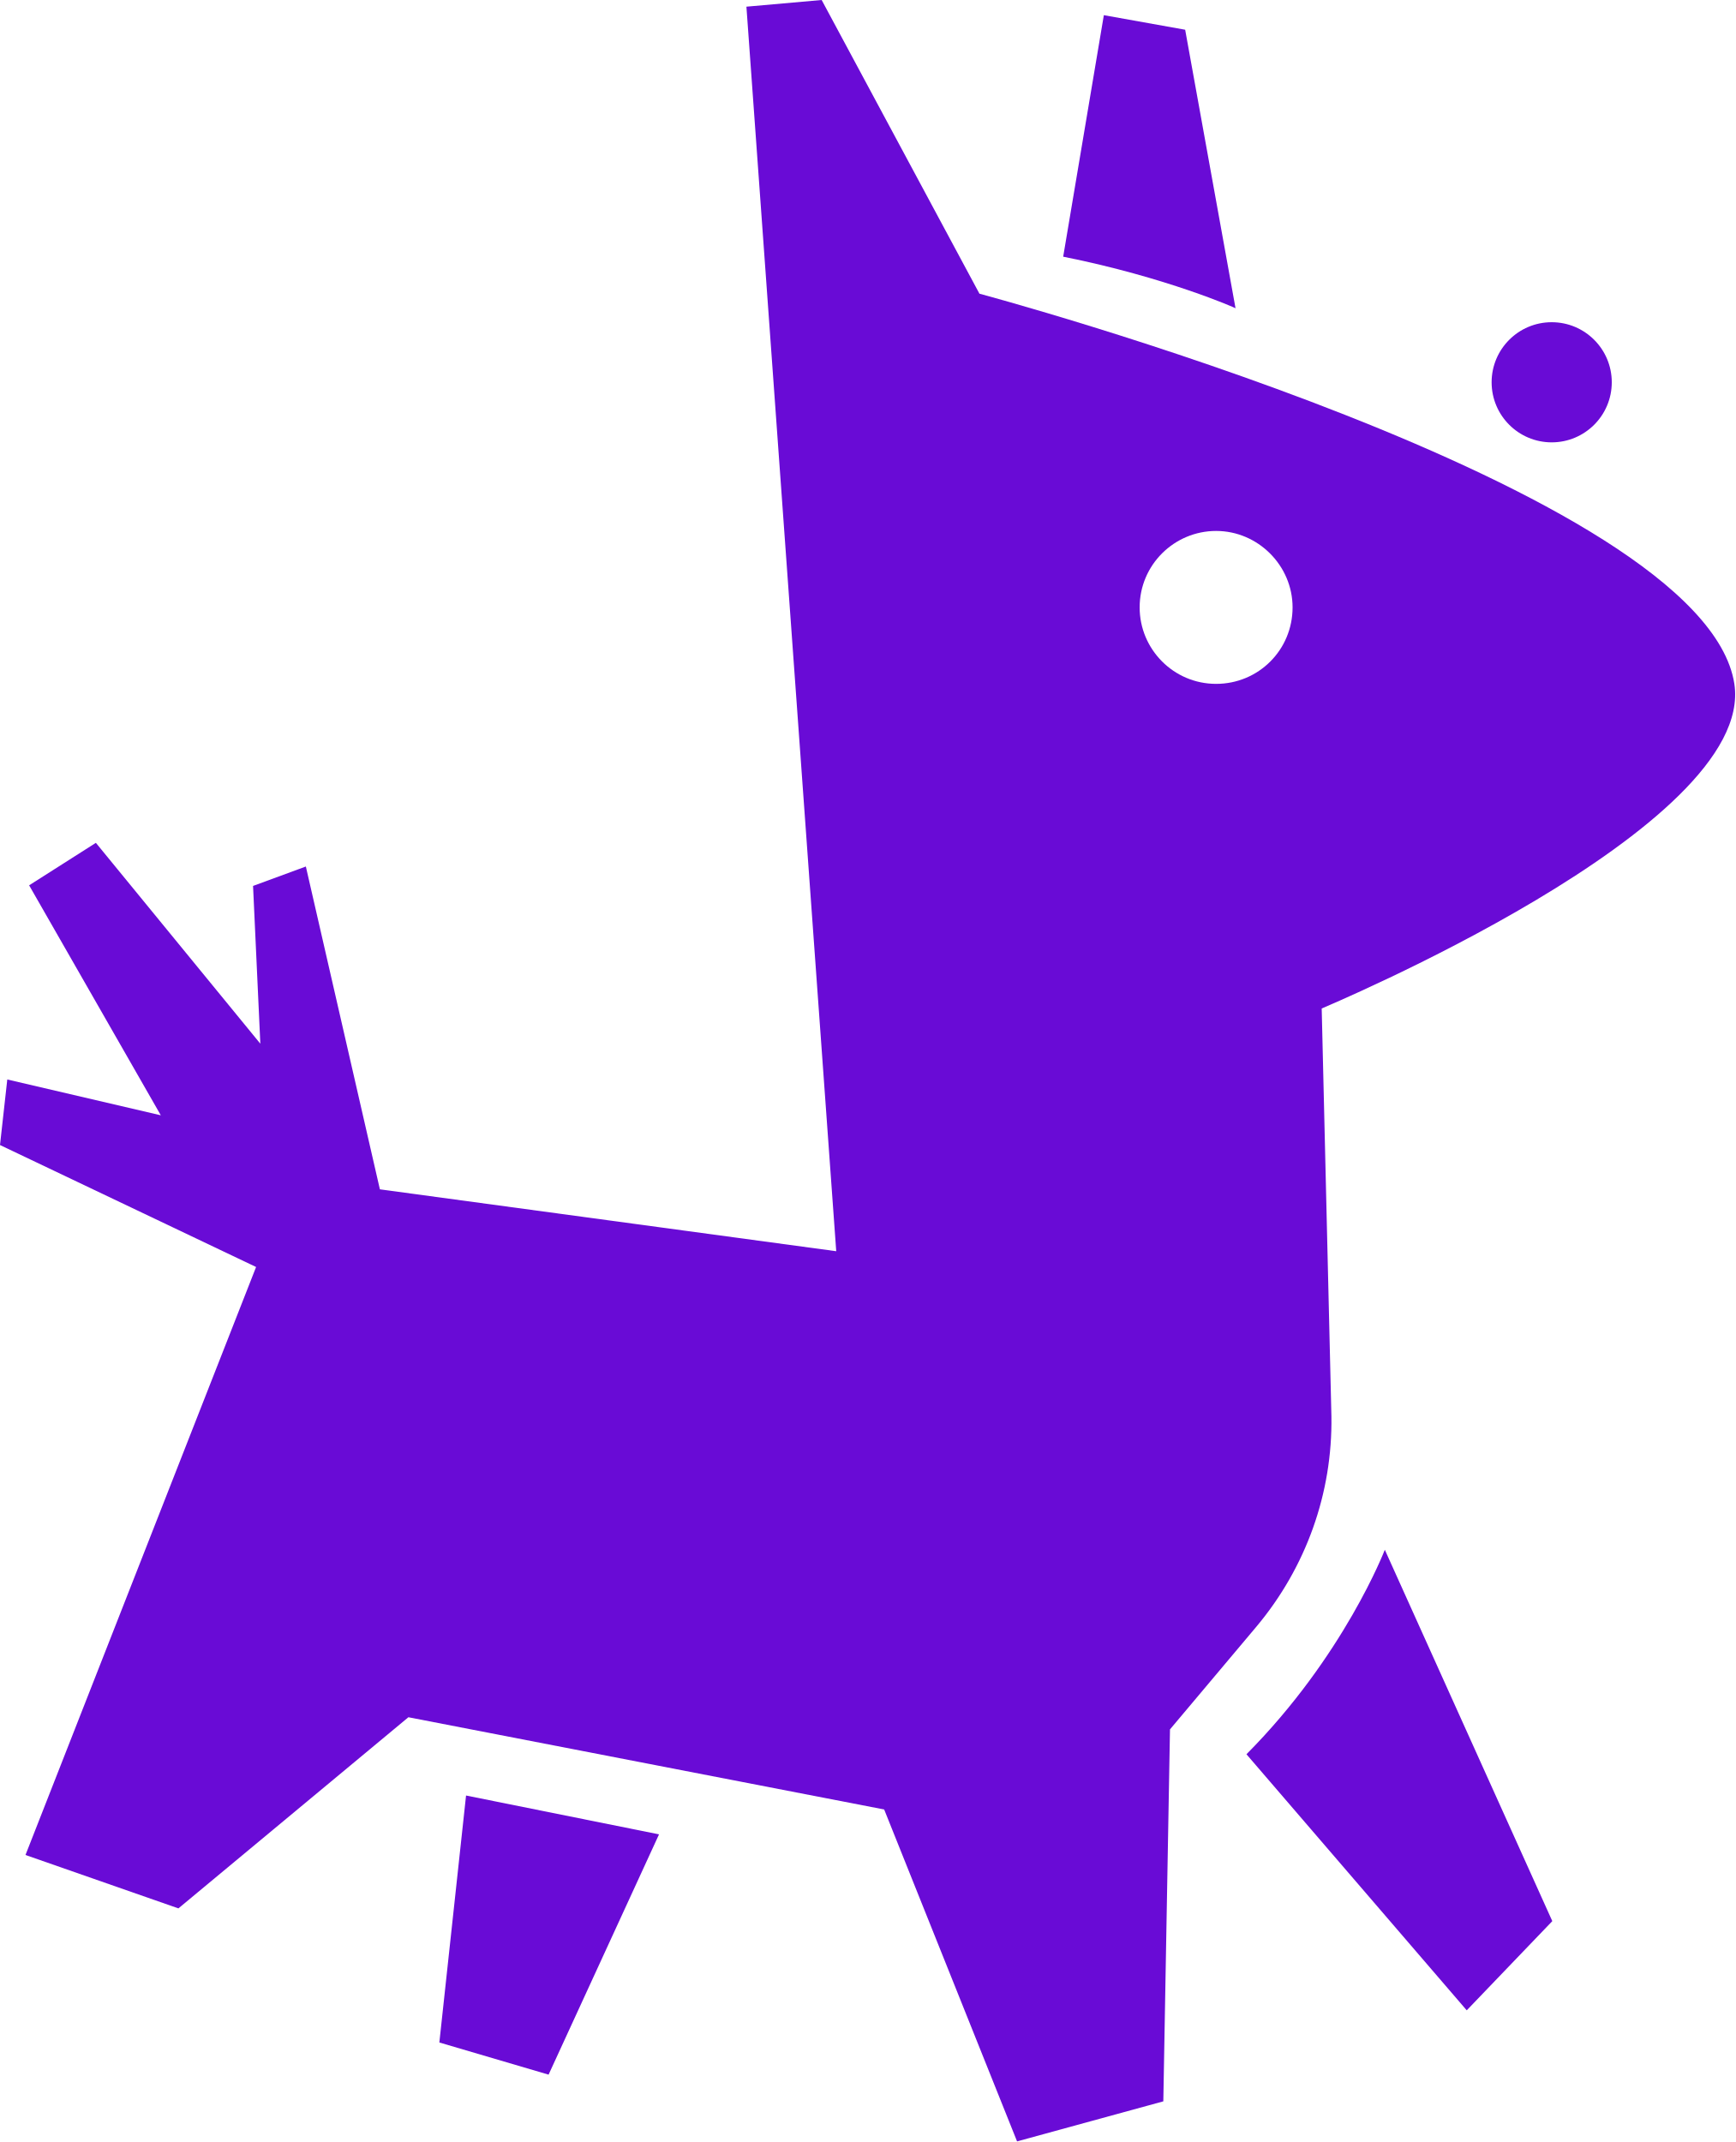
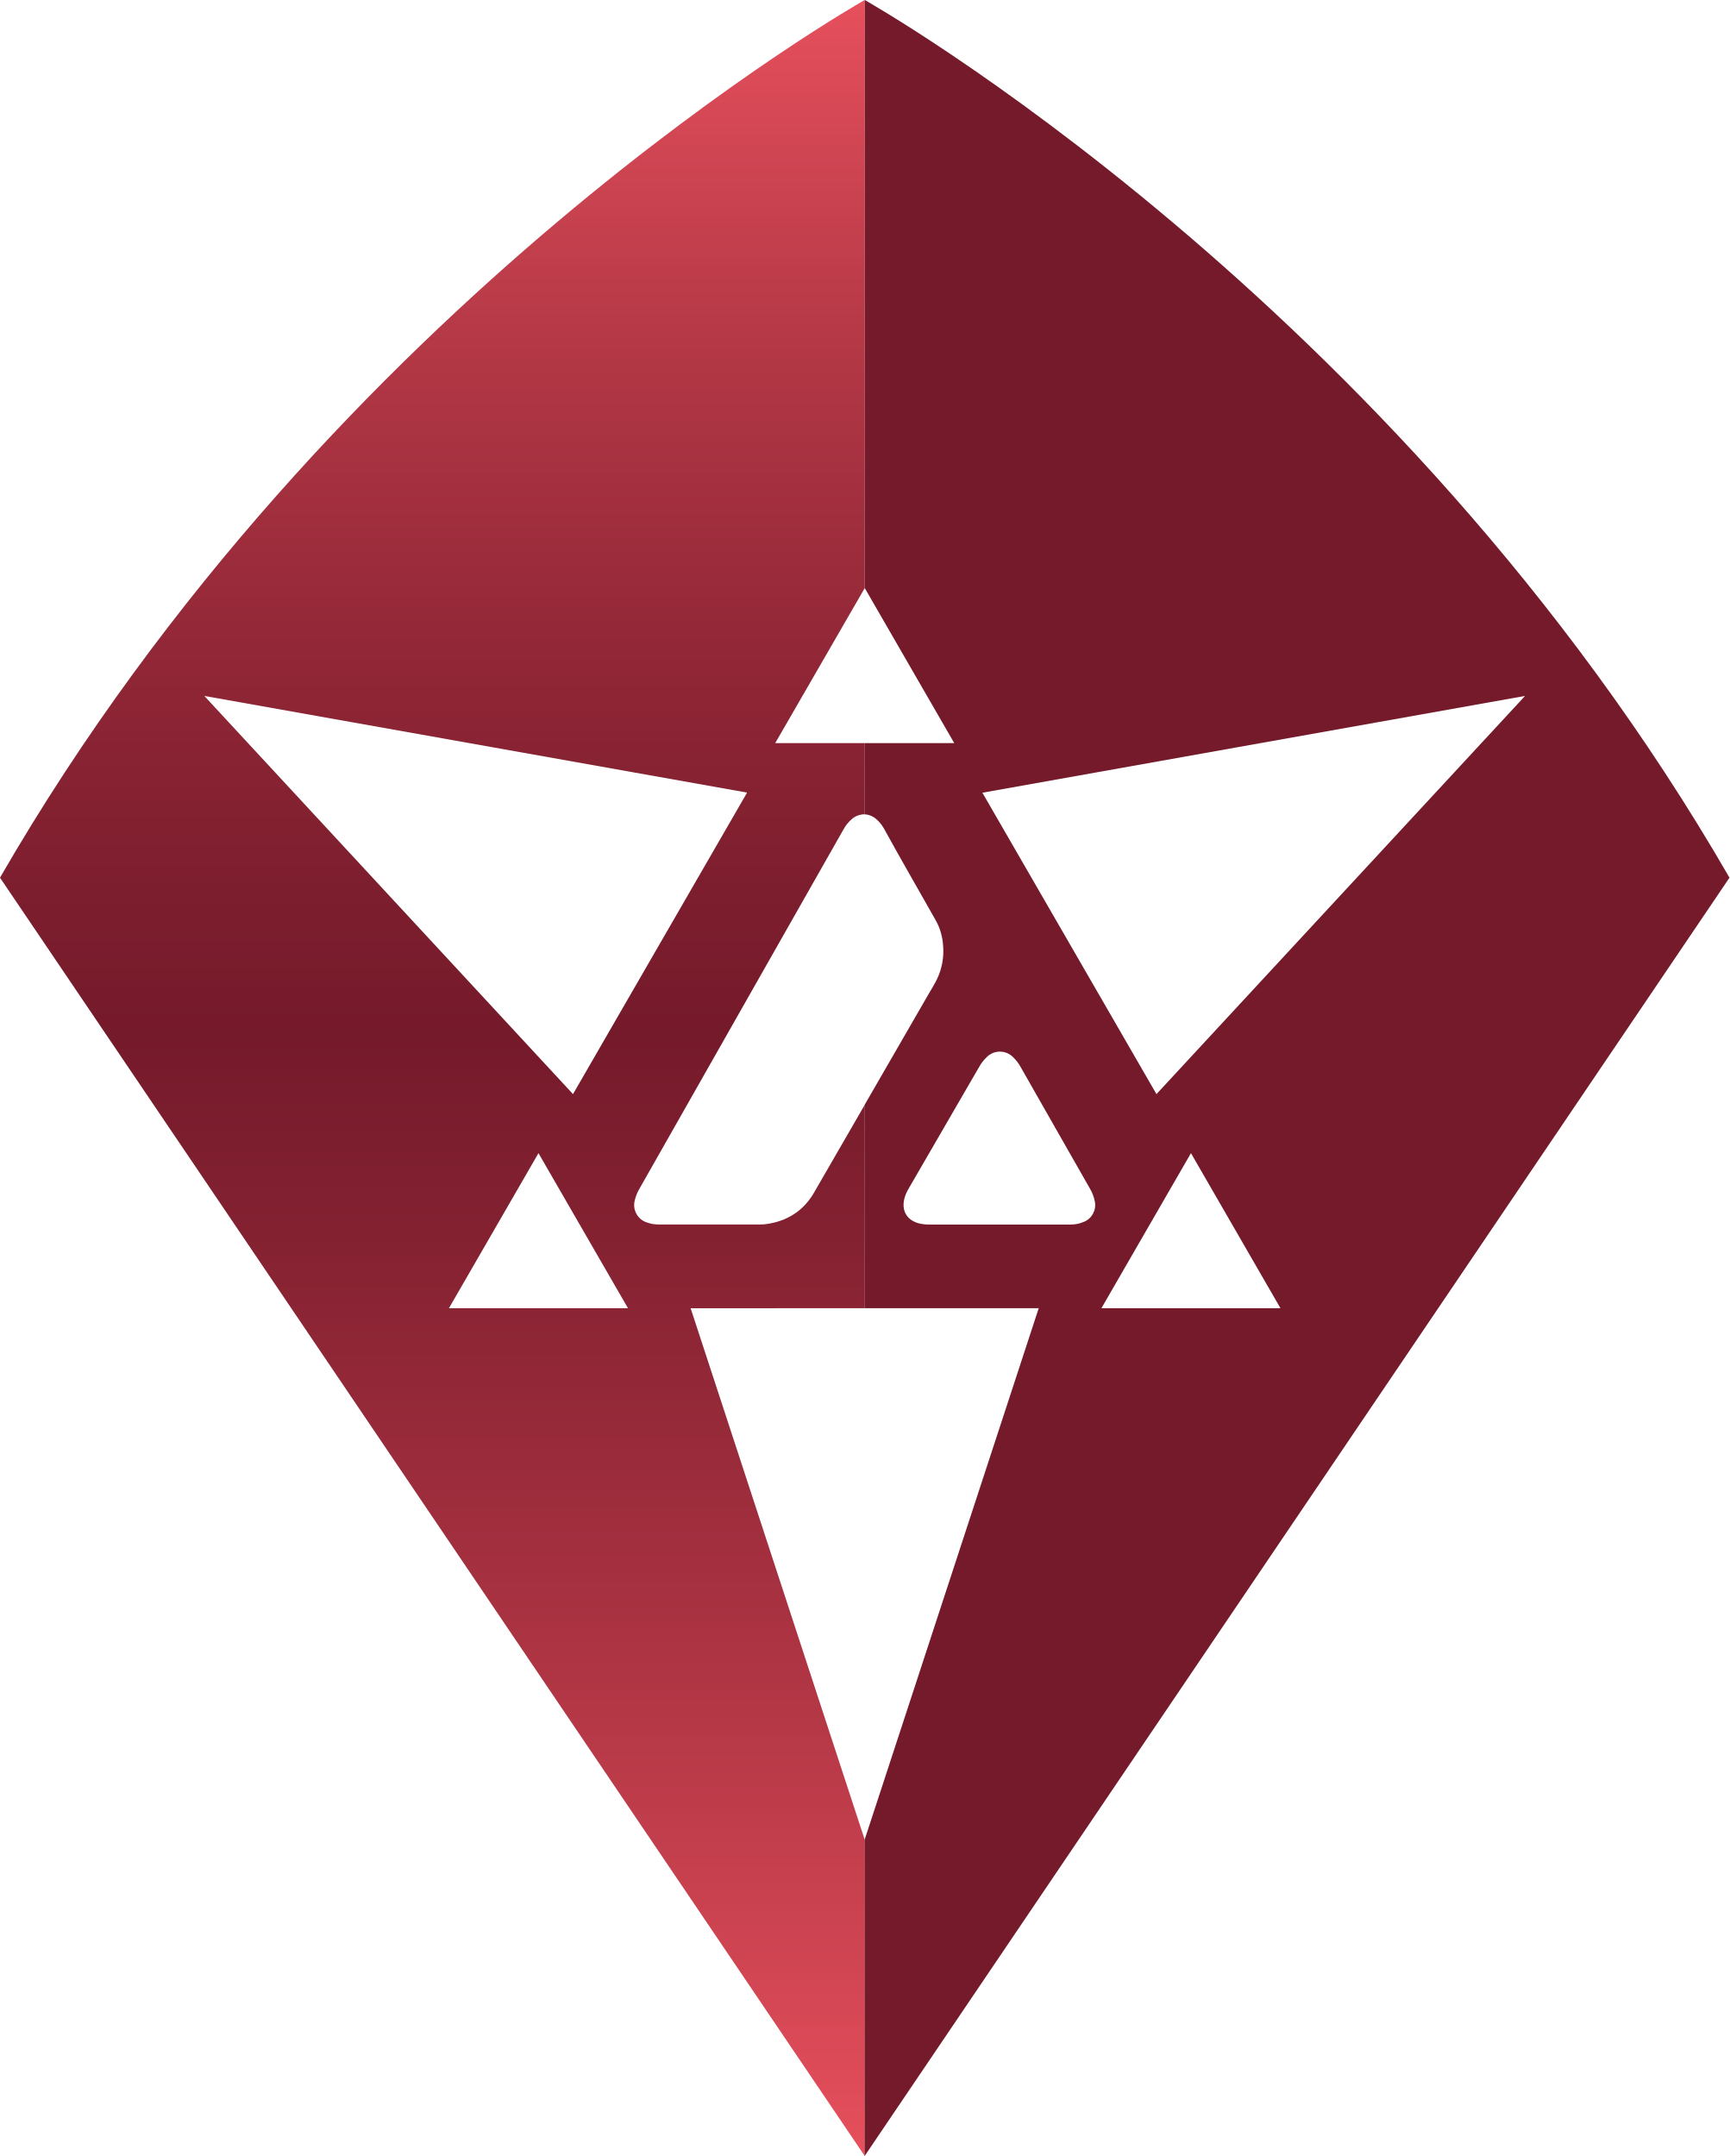
- <svg xmlns="http://www.w3.org/2000/svg" width="286" height="353" xml:space="preserve" version="1.1">
-   <g>
-     <g id="svg_1">
-       <path id="svg_2" fill="#690BD6" d="m175.2,42.3l6.7,-39.8l13.4,2.4l8.3,45.9c0.1,0 -11.4,-5.1 -28.4,-8.5z" class="st0" />
-       <path id="svg_3" fill="#690BD6" d="m228.2,255.4c0,0 -6.7,17.5 -22.8,33.7l36.3,42.2l14.1,-14.7l-27.6,-61.2z" class="st0" />
-       <polygon id="svg_4" fill="#690BD6" points="108.6,302.3 76.8,295.9 72.4,336.6 90.4,341.9 " class="st0" />
-       <circle id="svg_5" fill="#690BD6" r="9.9" cy="63" cx="255.7" class="st0" />
-       <path id="svg_6" fill="#690BD6" d="m285.8,112.7c-5,-32.4 -124.4,-64.3 -124.4,-64.3l-26,-48.4l-12.4,1.1l14.8,205.1l-75.2,-10.2l-12.2,-53.2l-8.7,3.2l1.2,26l-27.1,-33.1l-11,7l21.7,37.9l-25.3,-5.9l-1.2,10.8l42.2,20.1l-38,96.9l25.2,8.8l37.9,-31.5l78.4,15.2l21.9,54.7l24.1,-6.6l1.1,-61.3l14.3,-17c8.1,-9.7 12.5,-21.9 12.3,-34.6l-1.6,-67.2c-0.1,0 71.6,-29.8 68,-53.5zm-85.4,0c-7,0 -12.6,-5.7 -12.6,-12.6c0,-7 5.7,-12.6 12.6,-12.6s12.6,5.7 12.6,12.6c0,7 -5.6,12.6 -12.6,12.6z" class="st0" />
+ <svg xmlns="http://www.w3.org/2000/svg" viewBox="0 0 631.22 786.9">
+   <defs>
+     <style>.cls-1{fill:url(#linear-gradient);}.cls-2{fill:#751a2b;}</style>
+     <linearGradient id="linear-gradient" x1="157.8" y1="786.9" x2="157.8" gradientUnits="userSpaceOnUse">
+       <stop offset="0" stop-color="#e8505d" />
+       <stop offset="0.01" stop-color="#e44e5b" />
+       <stop offset="0.25" stop-color="#a93241" />
+       <stop offset="0.43" stop-color="#832131" />
+       <stop offset="0.52" stop-color="#751a2b" />
+       <stop offset="0.59" stop-color="#7d1e2e" />
+       <stop offset="0.7" stop-color="#922737" />
+       <stop offset="0.84" stop-color="#b43846" />
+       <stop offset="0.99" stop-color="#e34e5b" />
+       <stop offset="1" stop-color="#e8505d" />
+     </linearGradient>
+   </defs>
+   <g id="Layer_2" data-name="Layer 2">
+     <g id="Layer_1-2" data-name="Layer 1">
+       <path class="cls-1" d="M315.61,477.46V403.24q-9.27,16.06-18.56,32.13c-3.9,6.7-9.93,10.42-17.62,11.43a15.11,15.11,0,0,1-2,.11H240.24a11.54,11.54,0,0,1-3.9-.66,6.68,6.68,0,0,1-4.63-8.28,14.82,14.82,0,0,1,1.7-4.16q13.47-23.7,26.92-47.4l37.53-66.09,10-17.61a13,13,0,0,1,3-3.73,7,7,0,0,1,4.76-1.77v-26H282.94l32.67-56.58V0S122,108.88,0,320.34L315.61,786.9V671.5l-63.54-194ZM272.67,289.28,209.13,399.33,74.57,254ZM163.86,477.46l32.67-56.58,32.66,56.58Z" />
+       <path class="cls-2" d="M315.61,0V214.63h0l32.66,56.58H315.61v26a7.1,7.1,0,0,1,4.48,2,13.41,13.41,0,0,1,2.71,3.51c6.15,11.21,12.57,22.27,18.85,33.41a21.52,21.52,0,0,1,2.54,8.78A23.6,23.6,0,0,1,342,357.33c-.83,1.75-1.88,3.4-2.85,5.07q-11.78,20.43-23.58,40.84v74.22h63.54l-63.54,194V786.9L631.22,320.34C509.21,108.88,315.61,0,315.61,0Zm241,254L422.08,399.33l-63.53-110Zm-161,191.93a11.44,11.44,0,0,1-4.68,1H339.23a15.44,15.44,0,0,1-3.71-.39c-4.48-1.11-6.58-4.62-5.44-9.09a13.34,13.34,0,0,1,1.44-3.44l20-34.52q3-5.09,5.9-10.17a14.27,14.27,0,0,1,2.68-3.46,6.75,6.75,0,0,1,9.67,0,14.67,14.67,0,0,1,2.79,3.67l8.73,15.33q8.19,14.37,16.38,28.73a15.07,15.07,0,0,1,1.93,5A6.62,6.62,0,0,1,395.63,445.94ZM402,477.46l32.67-56.58,32.66,56.58Z" />
    </g>
  </g>
</svg>
